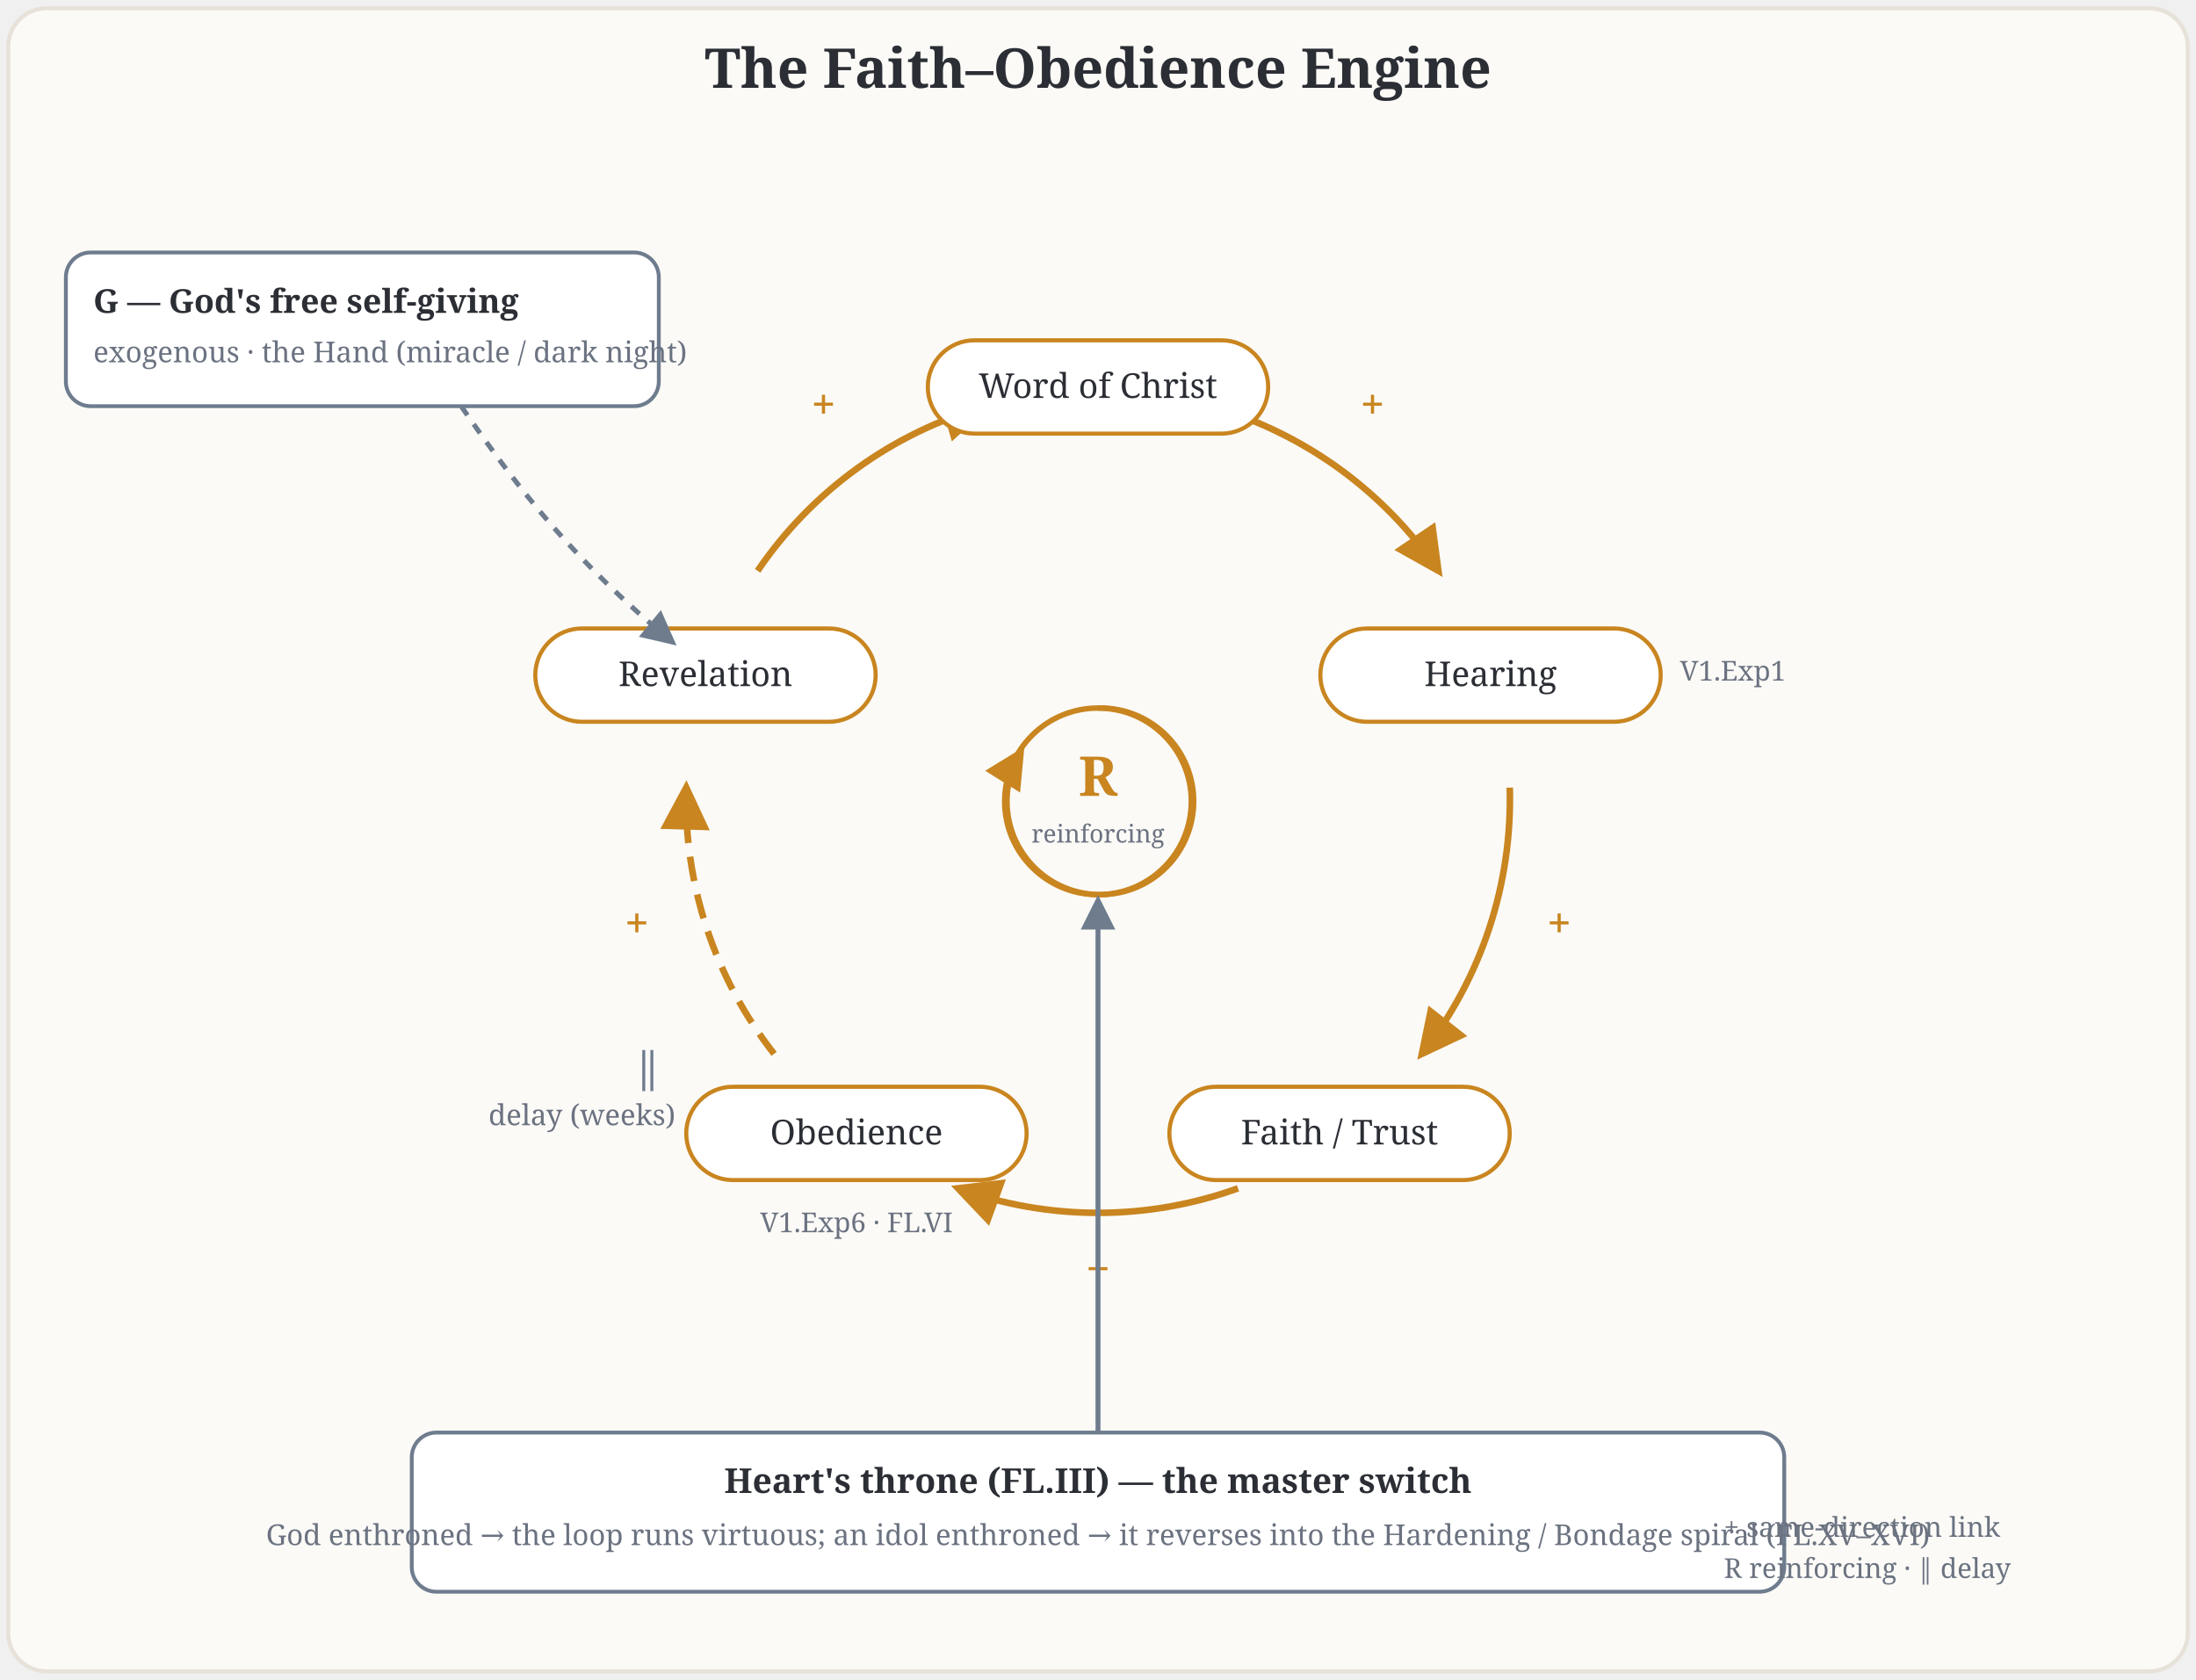
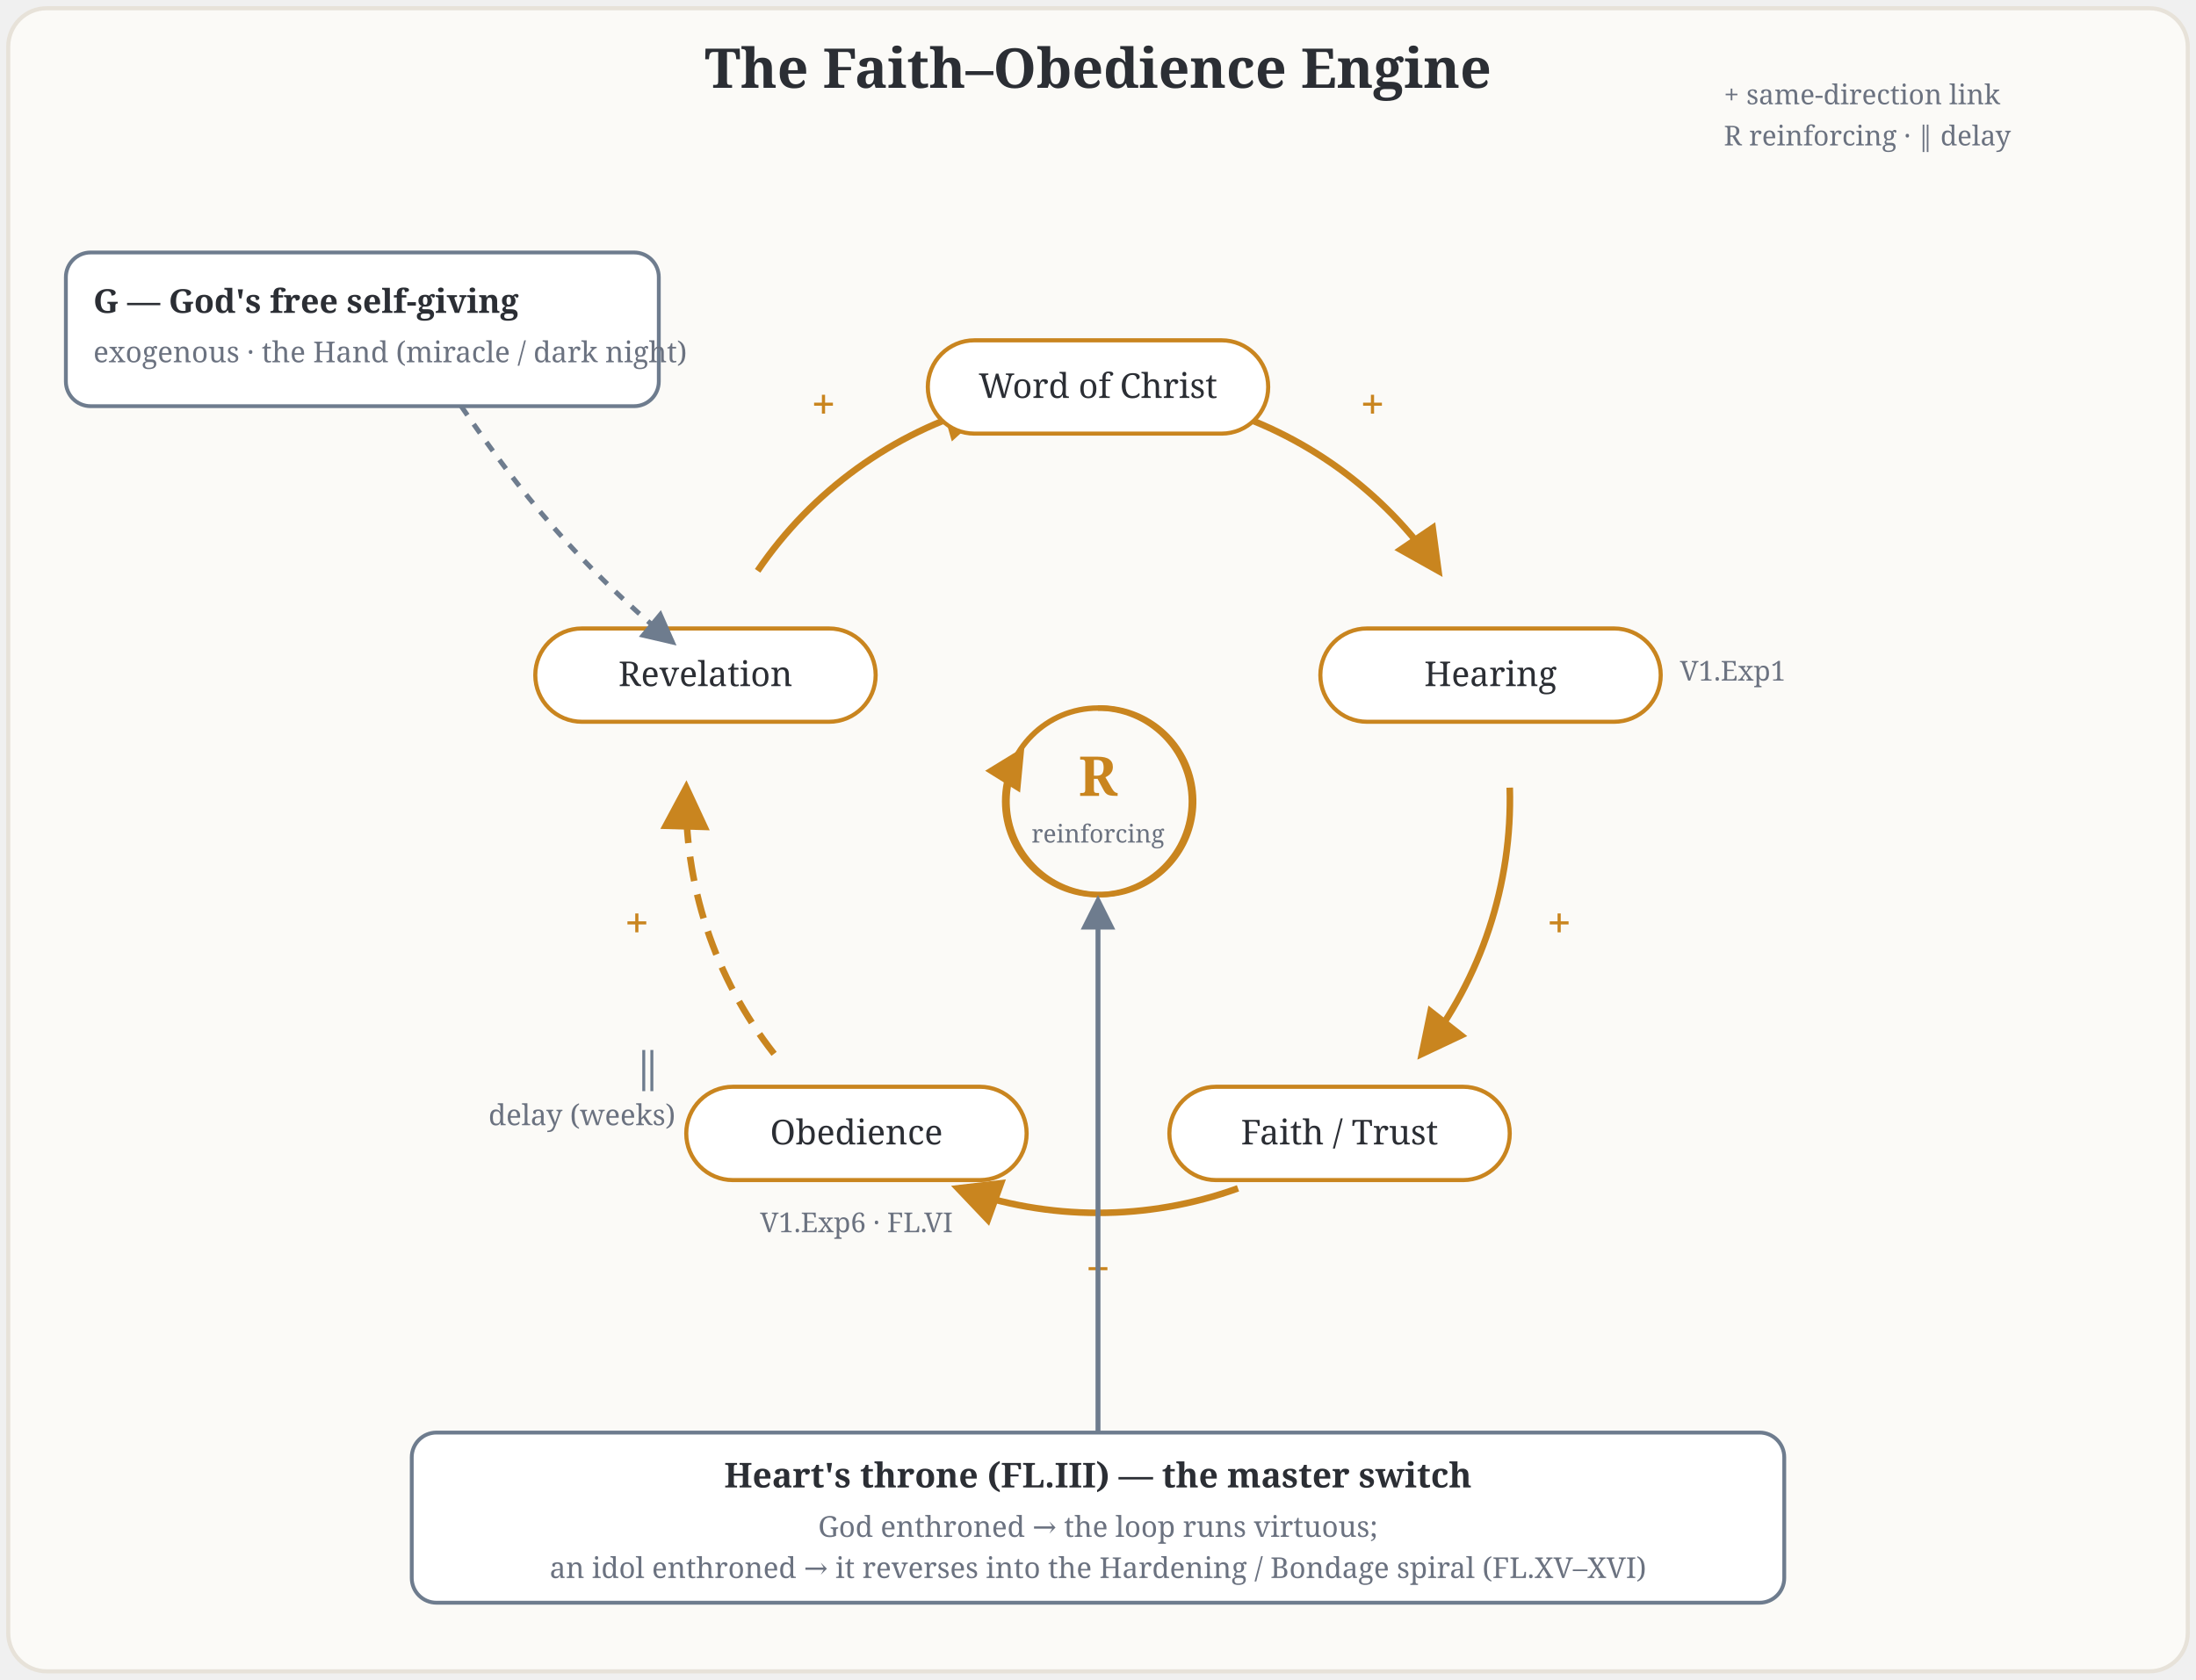
<svg xmlns="http://www.w3.org/2000/svg" viewBox="0 0 800 612" role="img" aria-labelledby="t d">
  <defs>
    <marker id="ag" viewBox="0 0 10 10" refX="8.5" refY="5" markerWidth="7.5" markerHeight="7.5" orient="auto">
      <path d="M0,0 L10,5 L0,10 z" fill="#C9851F" />
    </marker>
    <marker id="as" viewBox="0 0 10 10" refX="8.5" refY="5" markerWidth="7" markerHeight="7" orient="auto">
      <path d="M0,0 L10,5 L0,10 z" fill="#6E7C8E" />
    </marker>
  </defs>
  <rect x="3" y="3" width="794" height="606" rx="14" fill="#FBFAF7" stroke="#E7E2D9" stroke-width="1.5" />
  <text x="400" y="32" text-anchor="middle" fill="#2B2E34" font-family="Georgia, serif" font-size="20" font-weight="600">The Faith–Obedience Engine</text>
  <g fill="none" stroke="#C9851F" stroke-width="2.4">
    <path d="M 441,148 A 150 150 0 0 1 524,208" marker-end="url(#ag)" />
    <path d="M 550,287 A 150 150 0 0 1 518,384" marker-end="url(#ag)" />
    <path d="M 451,433 A 150 150 0 0 1 349,433" marker-end="url(#ag)" />
    <path d="M 282,384 A 150 150 0 0 1 250,287" marker-end="url(#ag)" stroke-dasharray="9 5" />
    <path d="M 276,208 A 150 150 0 0 1 359,148" marker-end="url(#ag)" />
  </g>
  <g fill="#C9851F" font-family="Georgia, serif" font-size="16" font-weight="700" text-anchor="middle">
    <text x="500" y="153">+</text>
    <text x="568" y="342">+</text>
    <text x="400" y="468">+</text>
    <text x="232" y="342">+</text>
    <text x="300" y="153">+</text>
  </g>
  <text x="236" y="394" text-anchor="middle" fill="#6E7C8E" font-family="Georgia, serif" font-size="15" font-weight="700">‖</text>
  <text x="212" y="410" text-anchor="middle" fill="#6B7280" font-family="Georgia, serif" font-size="10.5">delay (weeks)</text>
  <circle cx="400" cy="292" r="34" fill="none" stroke="#C9851F" stroke-width="2" />
  <path d="M 400,258 A 34 34 0 1 1 372,274" fill="none" stroke="#C9851F" stroke-width="2" marker-end="url(#ag)" />
  <text x="400" y="290" text-anchor="middle" fill="#C9851F" font-family="Georgia, serif" font-size="20" font-weight="700">R</text>
  <text x="400" y="307" text-anchor="middle" fill="#6B7280" font-family="Georgia, serif" font-size="9">reinforcing</text>
  <g font-family="Georgia, serif" font-size="12.5" text-anchor="middle">
    <rect x="338" y="124" width="124" height="34" rx="17" fill="#FFFFFF" stroke="#C9851F" stroke-width="1.5" />
    <text x="400" y="145" fill="#2B2E34">Word of Christ</text>
    <rect x="481" y="229" width="124" height="34" rx="17" fill="#FFFFFF" stroke="#C9851F" stroke-width="1.5" />
    <text x="543" y="250" fill="#2B2E34">Hearing</text>
    <rect x="426" y="396" width="124" height="34" rx="17" fill="#FFFFFF" stroke="#C9851F" stroke-width="1.5" />
    <text x="488" y="417" fill="#2B2E34">Faith / Trust</text>
    <rect x="250" y="396" width="124" height="34" rx="17" fill="#FFFFFF" stroke="#C9851F" stroke-width="1.5" />
    <text x="312" y="417" fill="#2B2E34">Obedience</text>
    <rect x="195" y="229" width="124" height="34" rx="17" fill="#FFFFFF" stroke="#C9851F" stroke-width="1.5" />
    <text x="257" y="250" fill="#2B2E34">Revelation</text>
  </g>
  <text x="612" y="248" fill="#6B7280" font-family="Georgia, serif" font-size="10" text-anchor="start">V1.Exp1</text>
  <text x="312" y="449" fill="#6B7280" font-family="Georgia, serif" font-size="10" text-anchor="middle">V1.Exp6 · FL.VI</text>
  <rect x="24" y="92" width="216" height="56" rx="9" fill="#FFFFFF" stroke="#6E7C8E" stroke-width="1.4" />
  <text x="34" y="114" fill="#2B2E34" font-family="Georgia, serif" font-size="12" font-weight="600">G — God's free self-giving</text>
  <text x="34" y="132" fill="#6B7280" font-family="Georgia, serif" font-size="10.5">exogenous · the Hand (miracle / dark night)</text>
  <path d="M 168,148 C 190,180 210,205 245,234" fill="none" stroke="#6E7C8E" stroke-width="1.8" stroke-dasharray="4 4" marker-end="url(#as)" />
-   <rect x="150" y="522" width="500" height="58" rx="9" fill="#FFFFFF" stroke="#6E7C8E" stroke-width="1.4" />
-   <text x="400" y="544" text-anchor="middle" fill="#2B2E34" font-family="Georgia, serif" font-size="12.5" font-weight="600">Heart's throne (FL.III) — the master switch</text>
-   <text x="400" y="563" text-anchor="middle" fill="#6B7280" font-family="Georgia, serif" font-size="10.5">God enthroned → the loop runs virtuous; an idol enthroned → it reverses into the Hardening / Bondage spiral (FL.XV–XVI)</text>
+   <rect x="150" y="522" width="500" height="62" rx="9" fill="#FFFFFF" stroke="#6E7C8E" stroke-width="1.4" />
+   <text x="400" y="542" text-anchor="middle" fill="#2B2E34" font-family="Georgia, serif" font-size="12.5" font-weight="600">Heart's throne (FL.III) — the master switch</text>
+   <text x="400" y="560" text-anchor="middle" fill="#6B7280" font-family="Georgia, serif" font-size="10.5">God enthroned → the loop runs virtuous;</text>
+   <text x="400" y="575" text-anchor="middle" fill="#6B7280" font-family="Georgia, serif" font-size="10.5">an idol enthroned → it reverses into the Hardening / Bondage spiral (FL.XV–XVI)</text>
  <path d="M 400,522 C 400,470 400,420 400,328" fill="none" stroke="#6E7C8E" stroke-width="1.8" marker-end="url(#as)" />
  <g font-family="Georgia, serif" font-size="10" fill="#6B7280">
-     <text x="628" y="560">+ same-direction link</text>
-     <text x="628" y="575">R reinforcing · ‖ delay</text>
+     <text x="628" y="38">+ same-direction link</text>
+     <text x="628" y="53">R reinforcing · ‖ delay</text>
  </g>
</svg>
